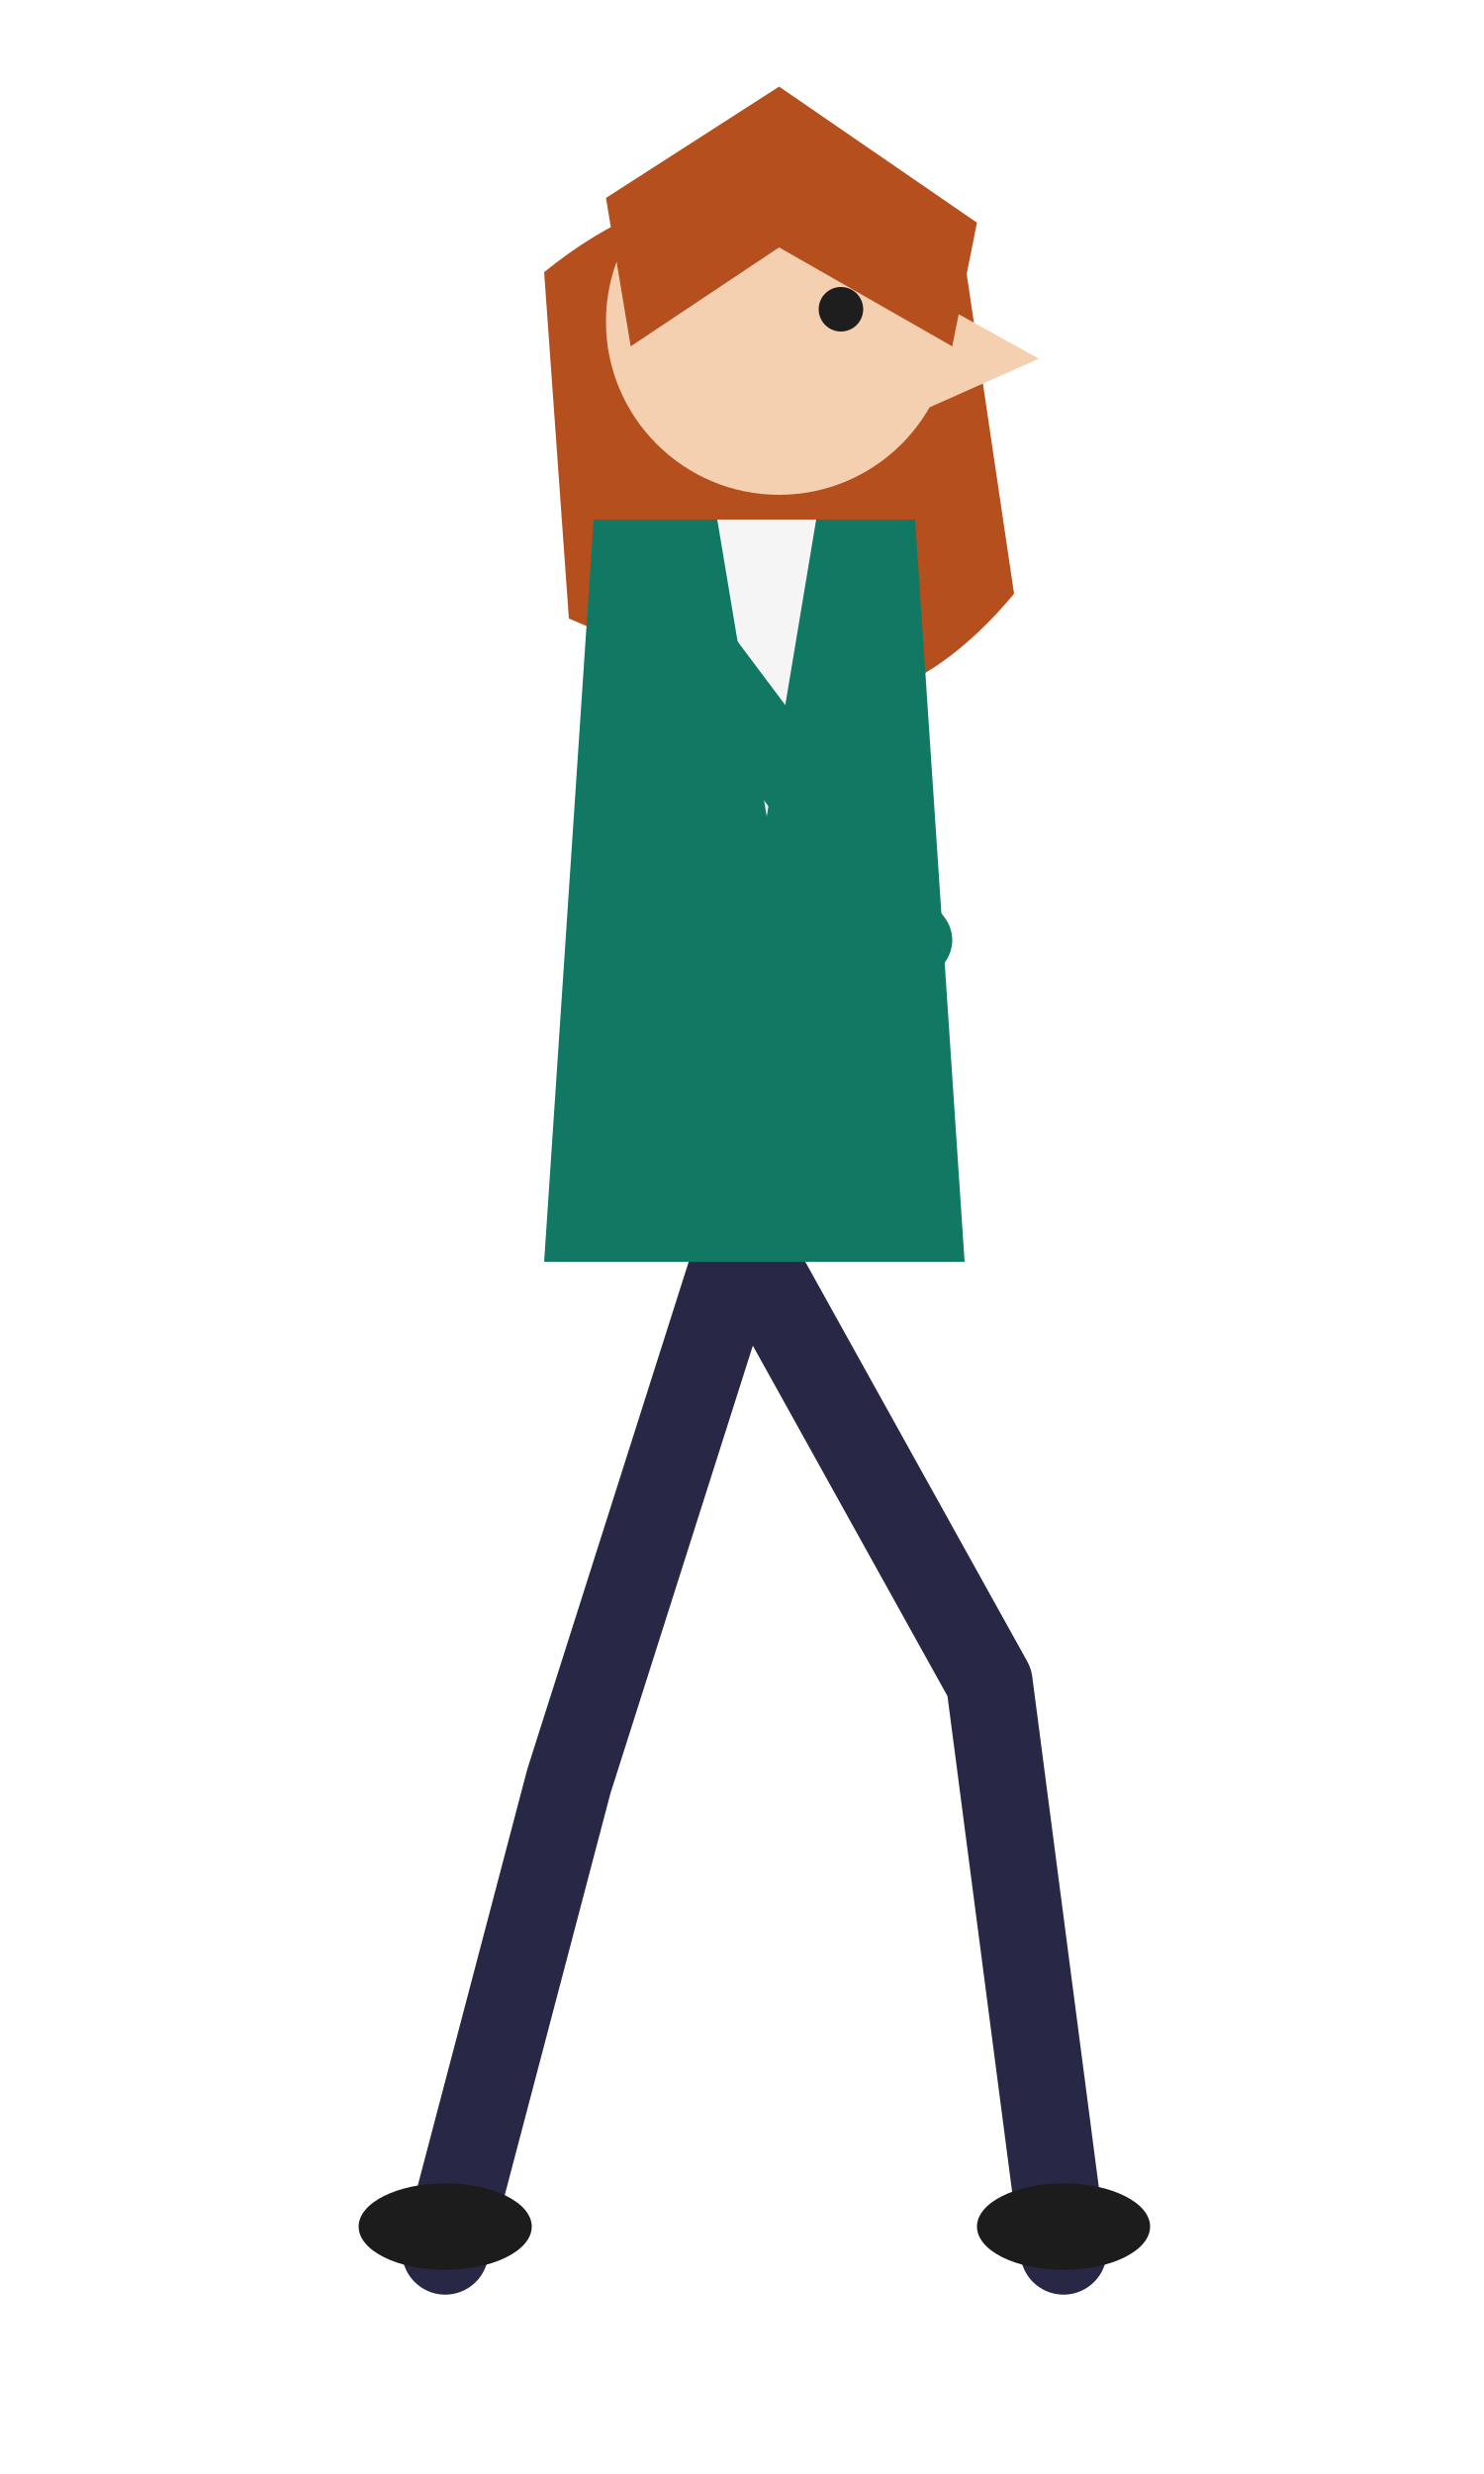
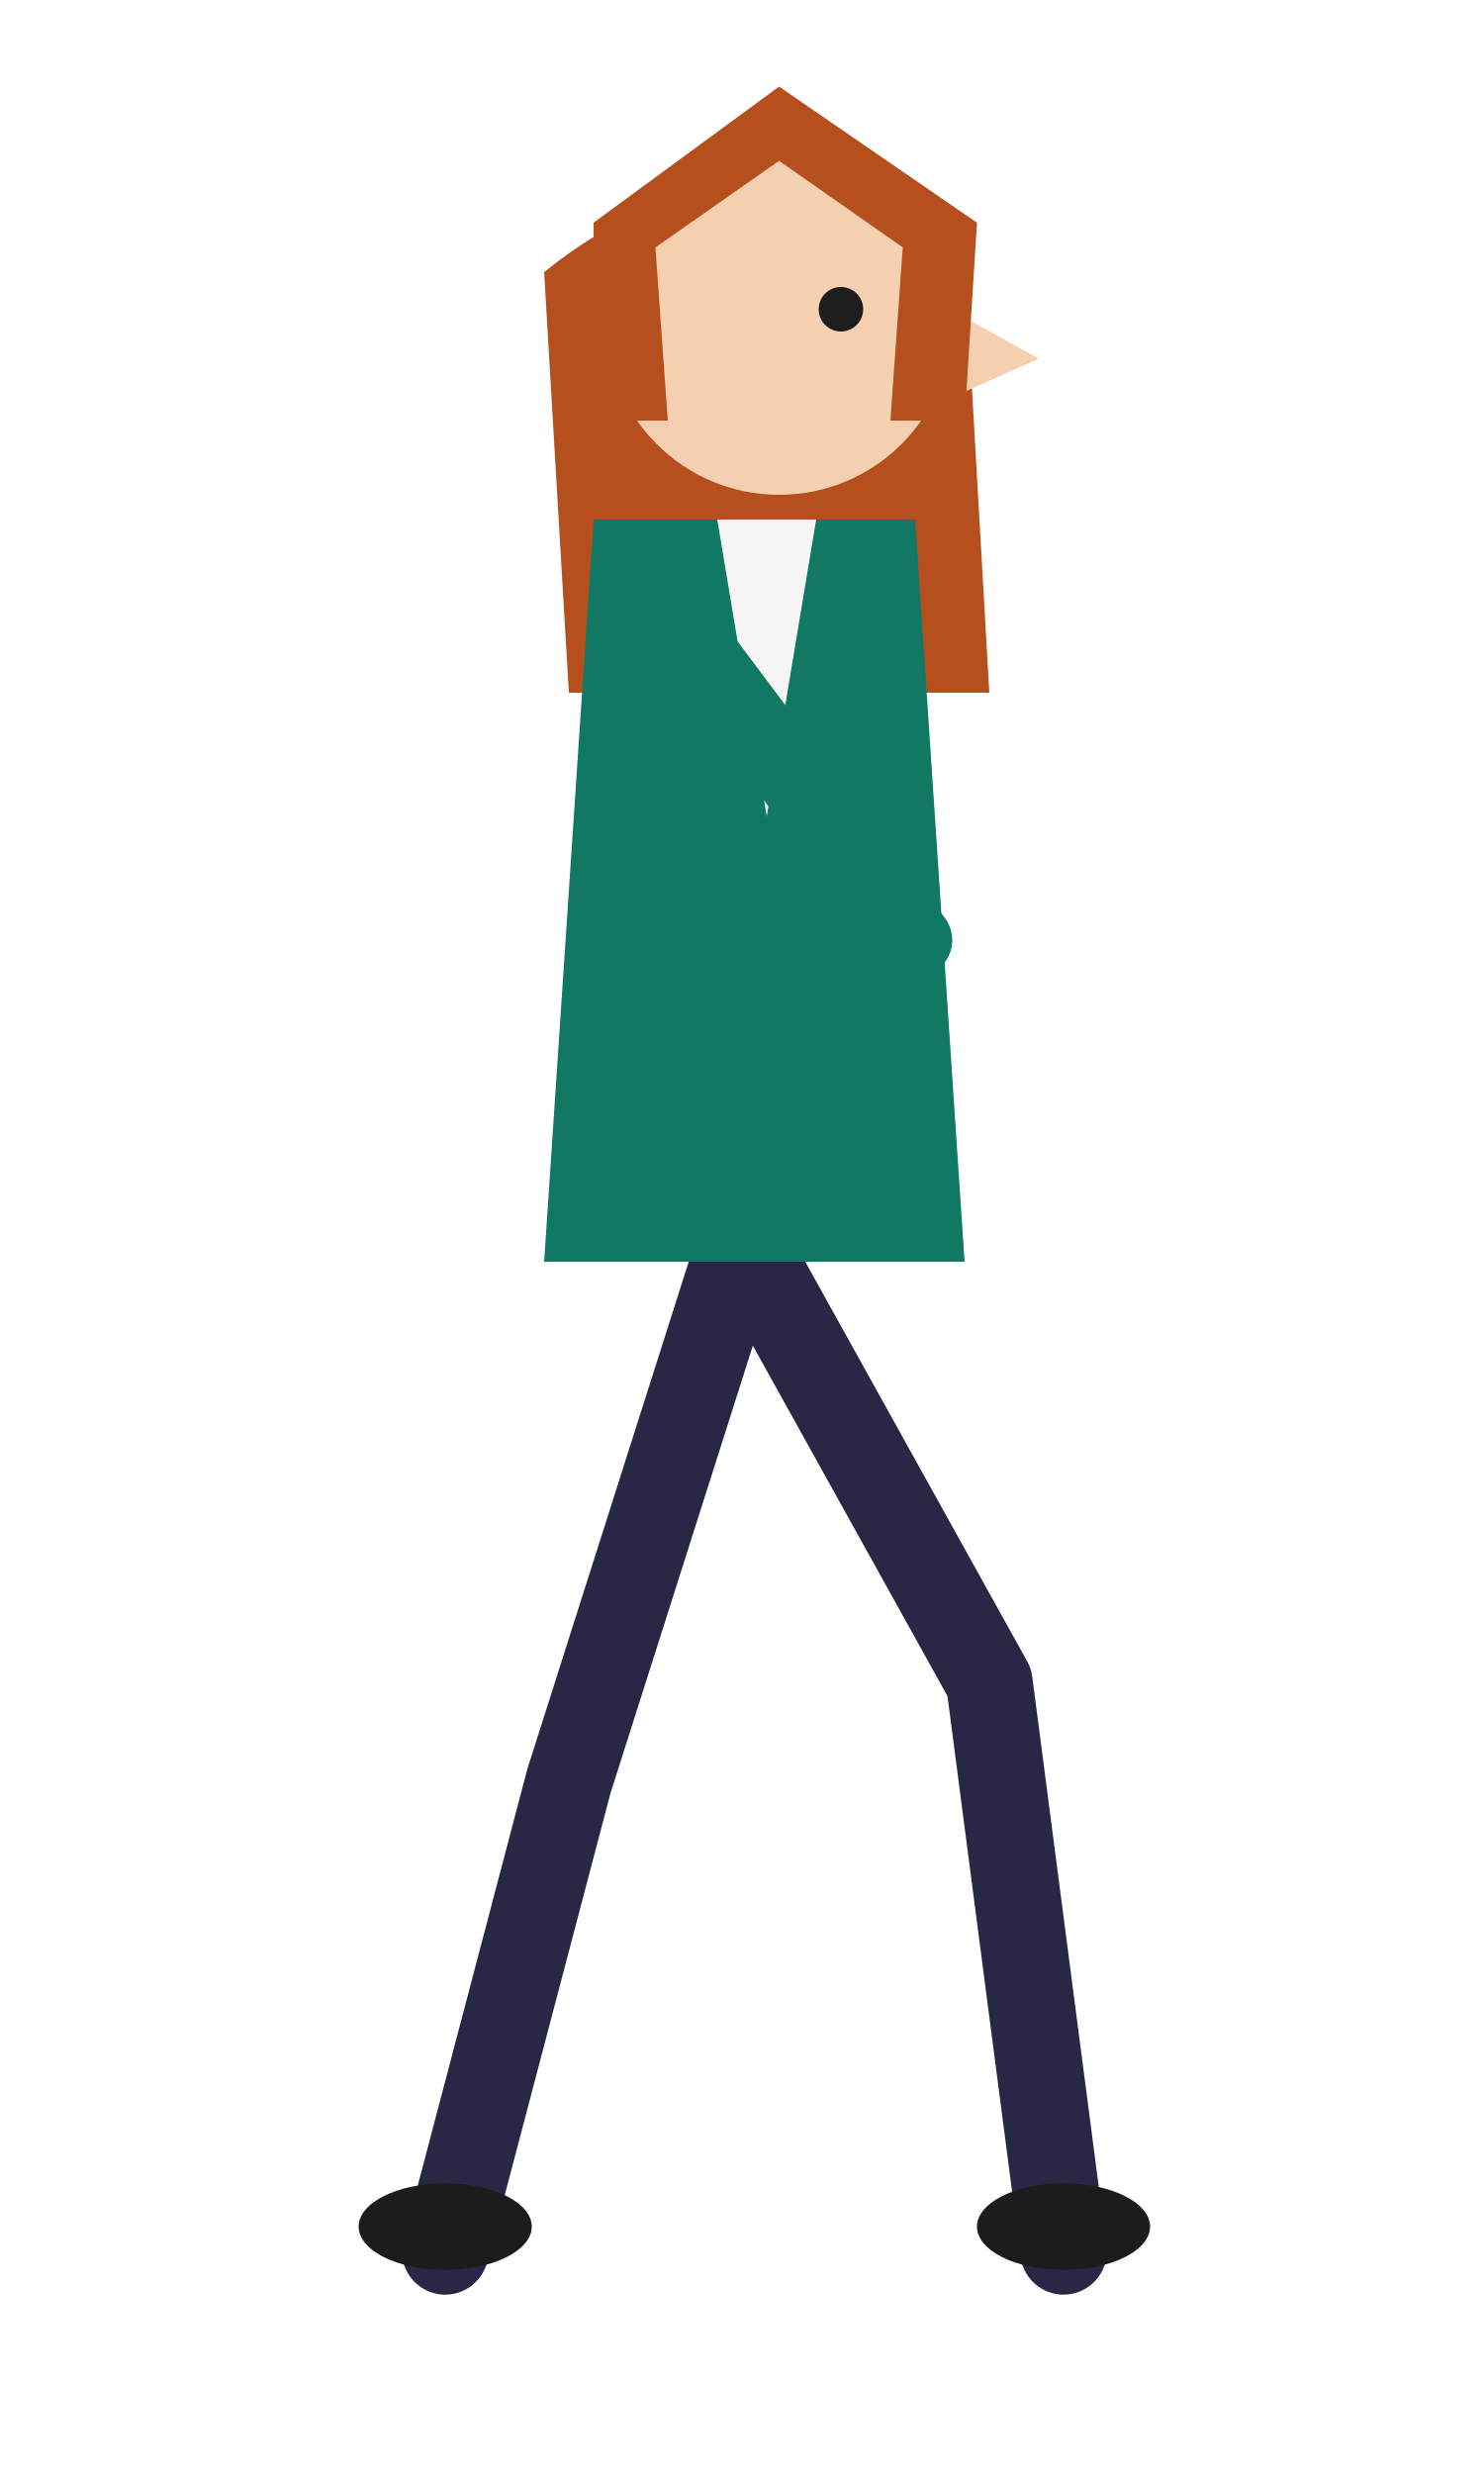
<svg xmlns="http://www.w3.org/2000/svg" viewBox="0 0 120 200" width="120" height="200">
-   <path d="M44 22 Q60 9 78 21 L82 48 Q72 60 60 56 L46 50 Z" fill="#b5501e" />
+   <path d="M44 22 Q60 9 78 21 L80 56 L46 56 Z" fill="#b5501e" />
  <g stroke="#282846" stroke-width="7" stroke-linecap="round" fill="none" stroke-linejoin="round">
    <path d="M60 100 L80 136 L86 182 M60 100 L46 144 L36 182" />
  </g>
  <ellipse cx="86" cy="180" rx="7" ry="3.5" fill="#1c1c1c" />
  <ellipse cx="36" cy="180" rx="7" ry="3.5" fill="#1c1c1c" />
  <path d="M48 42 L74 42 L78 102 L44 102 Z" fill="#117864" />
  <path d="M58 42 L66 42 L62 66 Z" fill="#f5f5f5" />
  <g stroke="#117864" stroke-width="6" stroke-linecap="round" fill="none">
    <path d="M56 52 L74 76" />
  </g>
  <circle cx="63" cy="26" r="14" fill="#f5d0b0" />
  <path d="M75 24 L84 29 L75 33 Z" fill="#f5d0b0" />
-   <path d="M49 16 L63 7 L79 18 L77 28 L63 20 L51 28 Z" fill="#b5501e" />
+   <path d="M48 18 L63 7 L79 18 L78 34 L72 34 L73 20 L63 13 L53 20 L54 34 L48 34 Z" fill="#b5501e" />
  <circle cx="68" cy="25" r="1.8" fill="#1e1e1e" />
</svg>
